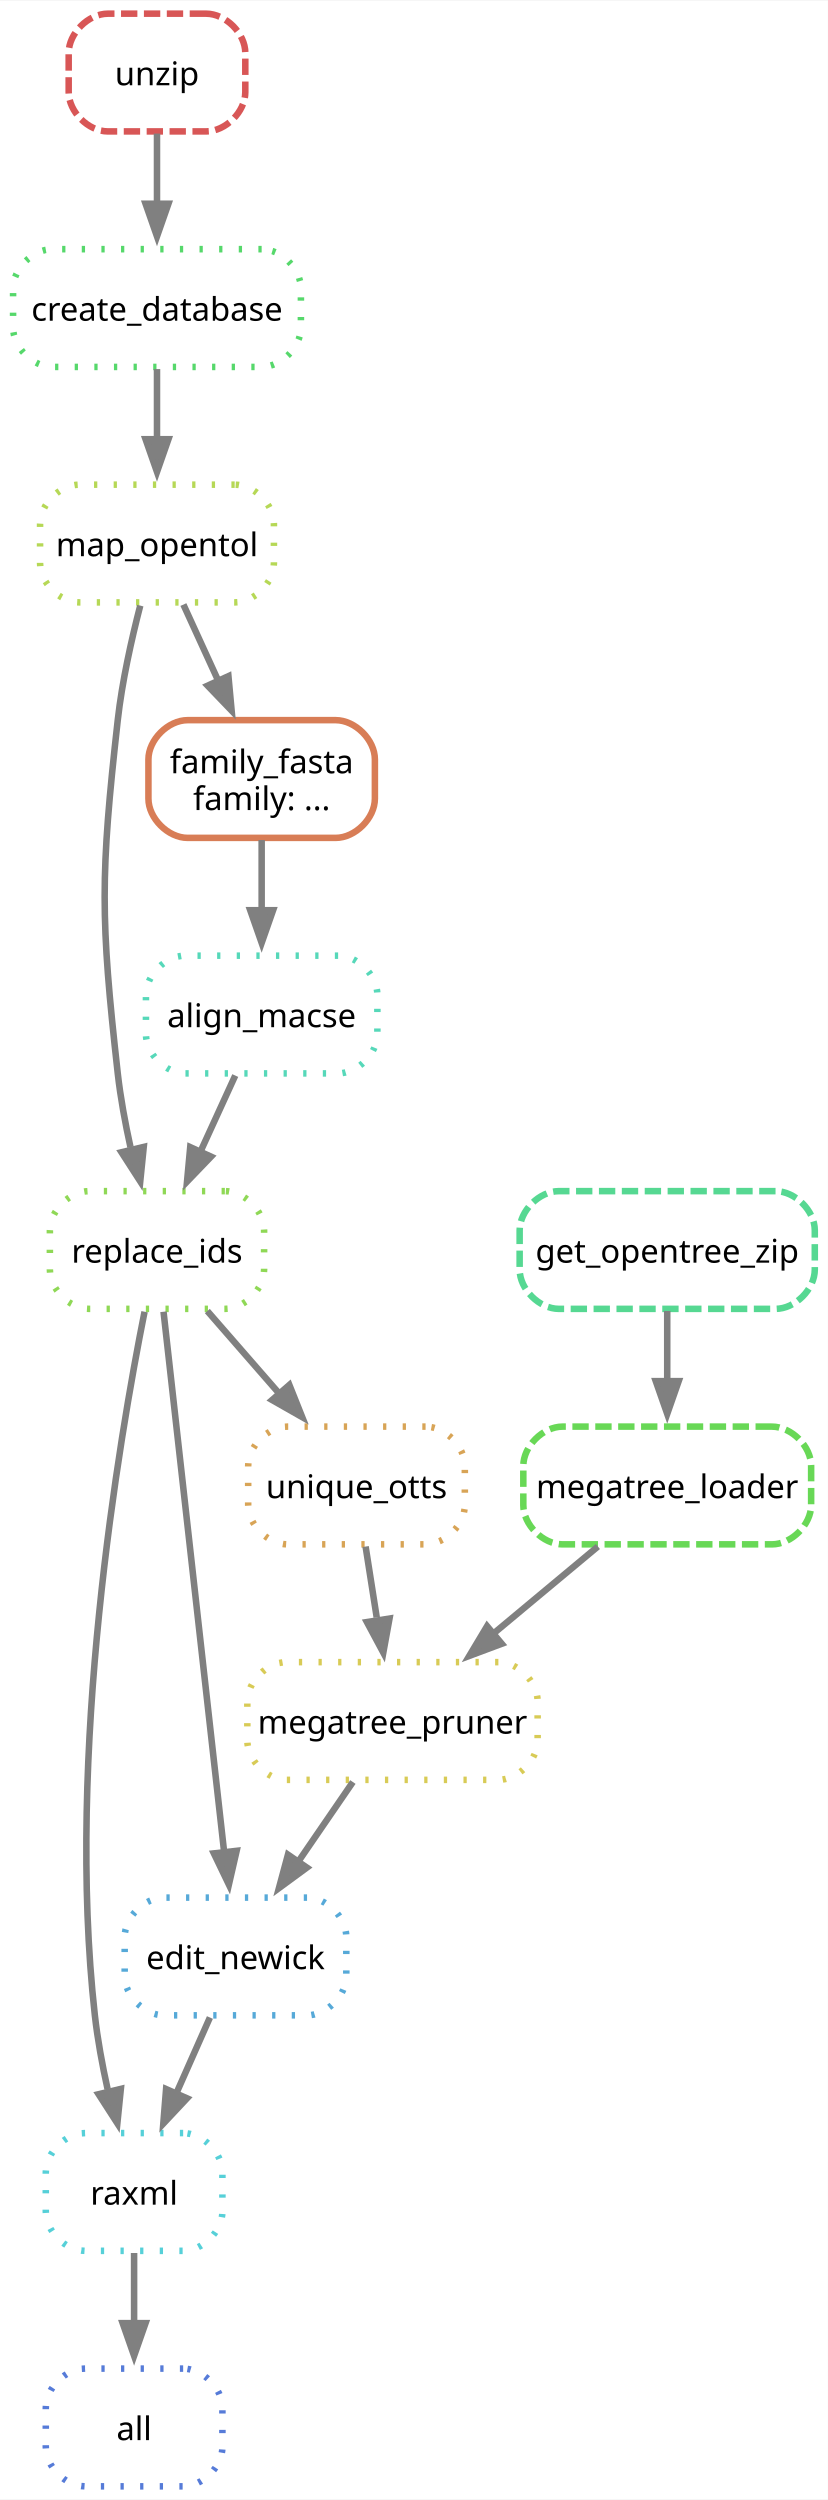
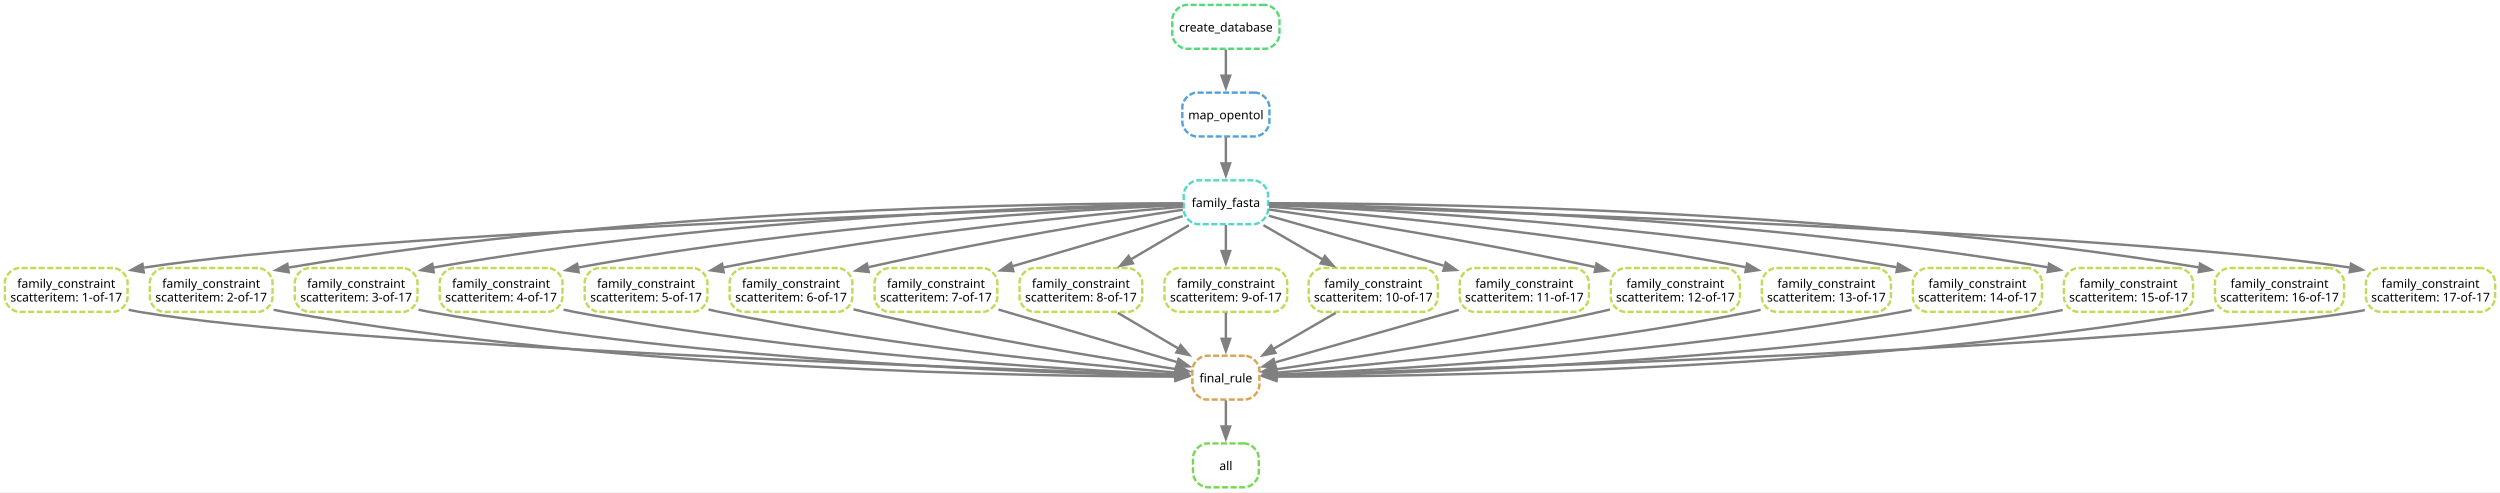
- <svg xmlns="http://www.w3.org/2000/svg" width="253pt" height="764pt" viewBox="0.00 0.00 253.12 764.00">
-   <g id="graph0" class="graph" transform="scale(1 1) rotate(0) translate(4 760)">
-     <polygon fill="white" stroke="none" points="-4,4 -4,-760 249.12,-760 249.12,4 -4,4" />
+ <svg xmlns="http://www.w3.org/2000/svg" width="2052pt" height="404pt" viewBox="0.00 0.00 2052.38 404.00">
+   <g id="graph0" class="graph" transform="scale(1 1) rotate(0) translate(4 400)">
+     <polygon fill="white" stroke="none" points="-4,4 -4,-400 2048.38,-400 2048.38,4 -4,4" />
    <g id="node1" class="node">
-       <path fill="none" stroke="#567bd8" stroke-width="2" stroke-dasharray="1,5" d="M52,-36C52,-36 22,-36 22,-36 16,-36 10,-30 10,-24 10,-24 10,-12 10,-12 10,-6 16,0 22,0 22,0 52,0 52,0 58,0 64,-6 64,-12 64,-12 64,-24 64,-24 64,-30 58,-36 52,-36" />
-       <text text-anchor="middle" x="37" y="-14.12" font-family="sans" font-size="10.00">all</text>
+       <path fill="none" stroke="#78d856" stroke-width="2" stroke-dasharray="5,2" d="M1017.38,-36C1017.38,-36 987.38,-36 987.38,-36 981.38,-36 975.38,-30 975.38,-24 975.38,-24 975.38,-12 975.38,-12 975.38,-6 981.38,0 987.38,0 987.38,0 1017.38,0 1017.38,0 1023.38,0 1029.38,-6 1029.38,-12 1029.38,-12 1029.38,-24 1029.38,-24 1029.38,-30 1023.38,-36 1017.38,-36" />
+       <text text-anchor="middle" x="1002.38" y="-14.12" font-family="sans" font-size="10.00">all</text>
    </g>
    <g id="node2" class="node">
-       <path fill="none" stroke="#56d0d8" stroke-width="2" stroke-dasharray="1,5" d="M52,-108C52,-108 22,-108 22,-108 16,-108 10,-102 10,-96 10,-96 10,-84 10,-84 10,-78 16,-72 22,-72 22,-72 52,-72 52,-72 58,-72 64,-78 64,-84 64,-84 64,-96 64,-96 64,-102 58,-108 52,-108" />
-       <text text-anchor="middle" x="37" y="-86.12" font-family="sans" font-size="10.00">raxml</text>
+       <path fill="none" stroke="#d8a456" stroke-width="2" stroke-dasharray="5,2" d="M1017.88,-108C1017.88,-108 986.88,-108 986.88,-108 980.88,-108 974.88,-102 974.88,-96 974.88,-96 974.88,-84 974.88,-84 974.88,-78 980.88,-72 986.88,-72 986.88,-72 1017.88,-72 1017.88,-72 1023.88,-72 1029.88,-78 1029.88,-84 1029.88,-84 1029.88,-96 1029.88,-96 1029.88,-102 1023.88,-108 1017.88,-108" />
+       <text text-anchor="middle" x="1002.38" y="-86.12" font-family="sans" font-size="10.00">final_rule</text>
    </g>
    <g id="edge1" class="edge">
-       <path fill="none" stroke="grey" stroke-width="2" d="M37,-71.34C37,-64.75 37,-57.08 37,-49.67" />
-       <polygon fill="grey" stroke="grey" stroke-width="2" points="40.5,-49.9 37,-39.9 33.5,-49.9 40.5,-49.9" />
+       <path fill="none" stroke="grey" stroke-width="2" d="M1002.38,-71.34C1002.38,-64.75 1002.38,-57.08 1002.38,-49.67" />
+       <polygon fill="grey" stroke="grey" stroke-width="2" points="1005.88,-49.9 1002.38,-39.9 998.88,-49.9 1005.88,-49.9" />
    </g>
    <g id="node3" class="node">
-       <path fill="none" stroke="#8fd856" stroke-width="2" stroke-dasharray="1,5" d="M64.75,-396C64.75,-396 23.25,-396 23.25,-396 17.25,-396 11.25,-390 11.25,-384 11.25,-384 11.25,-372 11.25,-372 11.25,-366 17.25,-360 23.25,-360 23.25,-360 64.75,-360 64.75,-360 70.75,-360 76.75,-366 76.75,-372 76.75,-372 76.75,-384 76.75,-384 76.75,-390 70.75,-396 64.75,-396" />
-       <text text-anchor="middle" x="44" y="-374.12" font-family="sans" font-size="10.00">replace_ids</text>
+       <path fill="none" stroke="#c6d856" stroke-width="2" stroke-dasharray="5,2" d="M88.75,-180C88.75,-180 12,-180 12,-180 6,-180 0,-174 0,-168 0,-168 0,-156 0,-156 0,-150 6,-144 12,-144 12,-144 88.75,-144 88.75,-144 94.75,-144 100.75,-150 100.75,-156 100.75,-156 100.75,-168 100.75,-168 100.75,-174 94.75,-180 88.75,-180" />
+       <text text-anchor="middle" x="50.38" y="-163.75" font-family="sans" font-size="10.00">family_constraint</text>
+       <text text-anchor="middle" x="50.38" y="-152.5" font-family="sans" font-size="10.00">scatteritem: 1-of-17</text>
    </g>
    <g id="edge2" class="edge">
-       <path fill="none" stroke="grey" stroke-width="2" d="M40.2,-359.13C32.4,-320.05 16.05,-224.06 25,-144 25.83,-136.62 27.28,-128.76 28.9,-121.42" />
-       <polygon fill="grey" stroke="grey" stroke-width="2" points="32.95,-121.52 31.88,-110.98 26.14,-119.89 32.95,-121.52" />
+       <path fill="none" stroke="grey" stroke-width="2" d="M101.59,-145.7C104.55,-145.06 107.49,-144.49 110.38,-144 277.6,-115.69 809.88,-97.08 961.63,-92.25" />
+       <polygon fill="grey" stroke="grey" stroke-width="2" points="961.43,-95.66 971.31,-91.85 961.21,-88.66 961.43,-95.66" />
+     </g>
+     <g id="node4" class="node">
+       <path fill="none" stroke="#56d8c9" stroke-width="2" stroke-dasharray="5,2" d="M1025,-252C1025,-252 979.75,-252 979.75,-252 973.75,-252 967.75,-246 967.75,-240 967.75,-240 967.75,-228 967.75,-228 967.75,-222 973.75,-216 979.75,-216 979.75,-216 1025,-216 1025,-216 1031,-216 1037,-222 1037,-228 1037,-228 1037,-240 1037,-240 1037,-246 1031,-252 1025,-252" />
+       <text text-anchor="middle" x="1002.38" y="-230.12" font-family="sans" font-size="10.00">family_fasta</text>
+     </g>
+     <g id="edge19" class="edge">
+       <path fill="none" stroke="grey" stroke-width="2" d="M966.88,-231.92C825.9,-227.47 304.3,-209.5 114.42,-180.37" />
+       <polygon fill="grey" stroke="grey" stroke-width="2" points="114.02,-176.44 103.59,-178.3 112.91,-183.35 114.02,-176.44" />
+     </g>
+     <g id="node7" class="node">
+       <path fill="none" stroke="#c6d856" stroke-width="2" stroke-dasharray="5,2" d="M207.75,-180C207.75,-180 131,-180 131,-180 125,-180 119,-174 119,-168 119,-168 119,-156 119,-156 119,-150 125,-144 131,-144 131,-144 207.75,-144 207.75,-144 213.75,-144 219.75,-150 219.75,-156 219.75,-156 219.75,-168 219.75,-168 219.75,-174 213.75,-180 207.75,-180" />
+       <text text-anchor="middle" x="169.38" y="-163.75" font-family="sans" font-size="10.00">family_constraint</text>
+       <text text-anchor="middle" x="169.38" y="-152.5" font-family="sans" font-size="10.00">scatteritem: 2-of-17</text>
+     </g>
+     <g id="edge22" class="edge">
+       <path fill="none" stroke="grey" stroke-width="2" d="M967.01,-233.17C858.5,-233.16 520.75,-229.07 233.38,-180.47" />
+       <polygon fill="grey" stroke="grey" stroke-width="2" points="233.05,-176.51 222.6,-178.27 231.86,-183.41 233.05,-176.51" />
+     </g>
+     <g id="node8" class="node">
+       <path fill="none" stroke="#c6d856" stroke-width="2" stroke-dasharray="5,2" d="M326.75,-180C326.75,-180 250,-180 250,-180 244,-180 238,-174 238,-168 238,-168 238,-156 238,-156 238,-150 244,-144 250,-144 250,-144 326.75,-144 326.75,-144 332.75,-144 338.75,-150 338.75,-156 338.75,-156 338.75,-168 338.75,-168 338.75,-174 332.75,-180 326.75,-180" />
+       <text text-anchor="middle" x="288.38" y="-163.75" font-family="sans" font-size="10.00">family_constraint</text>
+       <text text-anchor="middle" x="288.38" y="-152.5" font-family="sans" font-size="10.00">scatteritem: 3-of-17</text>
+     </g>
+     <g id="edge23" class="edge">
+       <path fill="none" stroke="grey" stroke-width="2" d="M966.97,-232.55C869.93,-230.81 591.57,-222.41 352.06,-180.45" />
+       <polygon fill="grey" stroke="grey" stroke-width="2" points="352.07,-176.54 341.61,-178.23 350.84,-183.43 352.07,-176.54" />
    </g>
    <g id="node9" class="node">
-       <path fill="none" stroke="#56a9d8" stroke-width="2" stroke-dasharray="1,5" d="M89.88,-180C89.88,-180 46.12,-180 46.12,-180 40.12,-180 34.12,-174 34.12,-168 34.12,-168 34.12,-156 34.12,-156 34.12,-150 40.12,-144 46.12,-144 46.12,-144 89.88,-144 89.88,-144 95.88,-144 101.88,-150 101.88,-156 101.88,-156 101.88,-168 101.88,-168 101.88,-174 95.88,-180 89.88,-180" />
-       <text text-anchor="middle" x="68" y="-158.12" font-family="sans" font-size="10.00">edit_newick</text>
+       <path fill="none" stroke="#c6d856" stroke-width="2" stroke-dasharray="5,2" d="M445.75,-180C445.75,-180 369,-180 369,-180 363,-180 357,-174 357,-168 357,-168 357,-156 357,-156 357,-150 363,-144 369,-144 369,-144 445.75,-144 445.75,-144 451.75,-144 457.75,-150 457.75,-156 457.75,-156 457.75,-168 457.75,-168 457.75,-174 451.75,-180 445.75,-180" />
+       <text text-anchor="middle" x="407.38" y="-163.75" font-family="sans" font-size="10.00">family_constraint</text>
+       <text text-anchor="middle" x="407.38" y="-152.5" font-family="sans" font-size="10.00">scatteritem: 4-of-17</text>
+     </g>
+     <g id="edge24" class="edge">
+       <path fill="none" stroke="grey" stroke-width="2" d="M967.01,-231.67C882.71,-228.02 663.23,-215.84 471.22,-180.53" />
+       <polygon fill="grey" stroke="grey" stroke-width="2" points="471.09,-176.57 460.62,-178.17 469.8,-183.45 471.09,-176.57" />
+     </g>
+     <g id="node10" class="node">
+       <path fill="none" stroke="#c6d856" stroke-width="2" stroke-dasharray="5,2" d="M564.75,-180C564.75,-180 488,-180 488,-180 482,-180 476,-174 476,-168 476,-168 476,-156 476,-156 476,-150 482,-144 488,-144 488,-144 564.75,-144 564.75,-144 570.75,-144 576.75,-150 576.75,-156 576.75,-156 576.75,-168 576.75,-168 576.75,-174 570.75,-180 564.75,-180" />
+       <text text-anchor="middle" x="526.38" y="-163.75" font-family="sans" font-size="10.00">family_constraint</text>
+       <text text-anchor="middle" x="526.38" y="-152.5" font-family="sans" font-size="10.00">scatteritem: 5-of-17</text>
+     </g>
+     <g id="edge25" class="edge">
+       <path fill="none" stroke="grey" stroke-width="2" d="M967.02,-230.29C896.94,-224.54 735.33,-209.37 590.28,-180.62" />
+       <polygon fill="grey" stroke="grey" stroke-width="2" points="590.13,-176.61 579.64,-178.07 588.75,-183.48 590.13,-176.61" />
+     </g>
+     <g id="node11" class="node">
+       <path fill="none" stroke="#c6d856" stroke-width="2" stroke-dasharray="5,2" d="M683.75,-180C683.75,-180 607,-180 607,-180 601,-180 595,-174 595,-168 595,-168 595,-156 595,-156 595,-150 601,-144 607,-144 607,-144 683.75,-144 683.75,-144 689.75,-144 695.75,-150 695.75,-156 695.75,-156 695.75,-168 695.75,-168 695.75,-174 689.75,-180 683.75,-180" />
+       <text text-anchor="middle" x="645.38" y="-163.75" font-family="sans" font-size="10.00">family_constraint</text>
+       <text text-anchor="middle" x="645.38" y="-152.5" font-family="sans" font-size="10.00">scatteritem: 6-of-17</text>
+     </g>
+     <g id="edge26" class="edge">
+       <path fill="none" stroke="grey" stroke-width="2" d="M966.94,-227.85C913.32,-219.79 808.13,-203.02 709.31,-180.78" />
+       <polygon fill="grey" stroke="grey" stroke-width="2" points="709.2,-176.71 698.68,-177.9 707.65,-183.53 709.2,-176.71" />
+     </g>
+     <g id="node12" class="node">
+       <path fill="none" stroke="#c6d856" stroke-width="2" stroke-dasharray="5,2" d="M802.75,-180C802.75,-180 726,-180 726,-180 720,-180 714,-174 714,-168 714,-168 714,-156 714,-156 714,-150 720,-144 726,-144 726,-144 802.75,-144 802.75,-144 808.75,-144 814.75,-150 814.75,-156 814.75,-156 814.75,-168 814.75,-168 814.75,-174 808.75,-180 802.75,-180" />
+       <text text-anchor="middle" x="764.38" y="-163.75" font-family="sans" font-size="10.00">family_constraint</text>
+       <text text-anchor="middle" x="764.38" y="-152.5" font-family="sans" font-size="10.00">scatteritem: 7-of-17</text>
+     </g>
+     <g id="edge27" class="edge">
+       <path fill="none" stroke="grey" stroke-width="2" d="M967,-222.6C930.31,-211.8 872.17,-194.7 827.56,-181.58" />
+       <polygon fill="grey" stroke="grey" stroke-width="2" points="827.94,-177.46 817.36,-178 825.97,-184.18 827.94,-177.46" />
+     </g>
+     <g id="node13" class="node">
+       <path fill="none" stroke="#c6d856" stroke-width="2" stroke-dasharray="5,2" d="M921.75,-180C921.75,-180 845,-180 845,-180 839,-180 833,-174 833,-168 833,-168 833,-156 833,-156 833,-150 839,-144 845,-144 845,-144 921.75,-144 921.75,-144 927.75,-144 933.75,-150 933.75,-156 933.75,-156 933.75,-168 933.75,-168 933.75,-174 927.75,-180 921.75,-180" />
+       <text text-anchor="middle" x="883.38" y="-163.75" font-family="sans" font-size="10.00">family_constraint</text>
+       <text text-anchor="middle" x="883.38" y="-152.5" font-family="sans" font-size="10.00">scatteritem: 8-of-17</text>
+     </g>
+     <g id="edge28" class="edge">
+       <path fill="none" stroke="grey" stroke-width="2" d="M972.04,-215.15C957.63,-206.68 940.19,-196.42 924.61,-187.25" />
+       <polygon fill="grey" stroke="grey" stroke-width="2" points="926.05,-183.87 915.66,-181.81 922.5,-189.9 926.05,-183.87" />
+     </g>
+     <g id="node14" class="node">
+       <path fill="none" stroke="#c6d856" stroke-width="2" stroke-dasharray="5,2" d="M1040.75,-180C1040.75,-180 964,-180 964,-180 958,-180 952,-174 952,-168 952,-168 952,-156 952,-156 952,-150 958,-144 964,-144 964,-144 1040.75,-144 1040.75,-144 1046.75,-144 1052.75,-150 1052.75,-156 1052.75,-156 1052.75,-168 1052.75,-168 1052.75,-174 1046.75,-180 1040.75,-180" />
+       <text text-anchor="middle" x="1002.38" y="-163.75" font-family="sans" font-size="10.00">family_constraint</text>
+       <text text-anchor="middle" x="1002.38" y="-152.5" font-family="sans" font-size="10.00">scatteritem: 9-of-17</text>
+     </g>
+     <g id="edge29" class="edge">
+       <path fill="none" stroke="grey" stroke-width="2" d="M1002.38,-215.34C1002.38,-208.75 1002.38,-201.08 1002.38,-193.67" />
+       <polygon fill="grey" stroke="grey" stroke-width="2" points="1005.88,-193.9 1002.38,-183.9 998.88,-193.9 1005.88,-193.9" />
+     </g>
+     <g id="node15" class="node">
+       <path fill="none" stroke="#c6d856" stroke-width="2" stroke-dasharray="5,2" d="M1164.38,-180C1164.38,-180 1082.38,-180 1082.38,-180 1076.38,-180 1070.38,-174 1070.38,-168 1070.38,-168 1070.38,-156 1070.38,-156 1070.38,-150 1076.38,-144 1082.38,-144 1082.38,-144 1164.38,-144 1164.38,-144 1170.38,-144 1176.38,-150 1176.38,-156 1176.38,-156 1176.38,-168 1176.38,-168 1176.38,-174 1170.38,-180 1164.38,-180" />
+       <text text-anchor="middle" x="1123.38" y="-163.75" font-family="sans" font-size="10.00">family_constraint</text>
+       <text text-anchor="middle" x="1123.38" y="-152.5" font-family="sans" font-size="10.00">scatteritem: 10-of-17</text>
+     </g>
+     <g id="edge30" class="edge">
+       <path fill="none" stroke="grey" stroke-width="2" d="M1033.22,-215.15C1047.87,-206.68 1065.6,-196.42 1081.45,-187.25" />
+       <polygon fill="grey" stroke="grey" stroke-width="2" points="1083.68,-189.85 1090.58,-181.81 1080.18,-183.79 1083.68,-189.85" />
+     </g>
+     <g id="node16" class="node">
+       <path fill="none" stroke="#c6d856" stroke-width="2" stroke-dasharray="5,2" d="M1288.38,-180C1288.38,-180 1206.38,-180 1206.38,-180 1200.38,-180 1194.38,-174 1194.38,-168 1194.38,-168 1194.38,-156 1194.38,-156 1194.38,-150 1200.38,-144 1206.38,-144 1206.38,-144 1288.38,-144 1288.38,-144 1294.38,-144 1300.38,-150 1300.38,-156 1300.38,-156 1300.38,-168 1300.38,-168 1300.38,-174 1294.38,-180 1288.38,-180" />
+       <text text-anchor="middle" x="1247.38" y="-163.75" font-family="sans" font-size="10.00">family_constraint</text>
+       <text text-anchor="middle" x="1247.38" y="-152.5" font-family="sans" font-size="10.00">scatteritem: 11-of-17</text>
+     </g>
+     <g id="edge31" class="edge">
+       <path fill="none" stroke="grey" stroke-width="2" d="M1037.74,-222.9C1075.13,-212.21 1134.96,-195.12 1181.16,-181.92" />
+       <polygon fill="grey" stroke="grey" stroke-width="2" points="1182.84,-184.51 1191.49,-178.39 1180.92,-177.78 1182.84,-184.51" />
+     </g>
+     <g id="node17" class="node">
+       <path fill="none" stroke="#c6d856" stroke-width="2" stroke-dasharray="5,2" d="M1412.38,-180C1412.38,-180 1330.38,-180 1330.38,-180 1324.38,-180 1318.38,-174 1318.38,-168 1318.38,-168 1318.38,-156 1318.38,-156 1318.38,-150 1324.38,-144 1330.38,-144 1330.38,-144 1412.38,-144 1412.38,-144 1418.38,-144 1424.38,-150 1424.38,-156 1424.38,-156 1424.38,-168 1424.38,-168 1424.38,-174 1418.38,-180 1412.38,-180" />
+       <text text-anchor="middle" x="1371.38" y="-163.75" font-family="sans" font-size="10.00">family_constraint</text>
+       <text text-anchor="middle" x="1371.38" y="-152.5" font-family="sans" font-size="10.00">scatteritem: 12-of-17</text>
+     </g>
+     <g id="edge32" class="edge">
+       <path fill="none" stroke="grey" stroke-width="2" d="M1037.58,-228.05C1092.64,-220.08 1202.67,-203.16 1305.22,-180.81" />
+       <polygon fill="grey" stroke="grey" stroke-width="2" points="1306.68,-183.64 1315.69,-178.06 1305.17,-176.8 1306.68,-183.64" />
+     </g>
+     <g id="node18" class="node">
+       <path fill="none" stroke="#c6d856" stroke-width="2" stroke-dasharray="5,2" d="M1536.38,-180C1536.38,-180 1454.38,-180 1454.38,-180 1448.38,-180 1442.38,-174 1442.38,-168 1442.38,-168 1442.38,-156 1442.38,-156 1442.38,-150 1448.38,-144 1454.38,-144 1454.38,-144 1536.38,-144 1536.38,-144 1542.38,-144 1548.38,-150 1548.38,-156 1548.38,-156 1548.38,-168 1548.38,-168 1548.38,-174 1542.38,-180 1536.38,-180" />
+       <text text-anchor="middle" x="1495.38" y="-163.75" font-family="sans" font-size="10.00">family_constraint</text>
+       <text text-anchor="middle" x="1495.38" y="-152.5" font-family="sans" font-size="10.00">scatteritem: 13-of-17</text>
+     </g>
+     <g id="edge33" class="edge">
+       <path fill="none" stroke="grey" stroke-width="2" d="M1037.85,-230.39C1109.86,-224.73 1278.48,-209.56 1428.76,-180.76" />
+       <polygon fill="grey" stroke="grey" stroke-width="2" points="1430.24,-183.65 1439.38,-178.3 1428.9,-176.78 1430.24,-183.65" />
+     </g>
+     <g id="node19" class="node">
+       <path fill="none" stroke="#c6d856" stroke-width="2" stroke-dasharray="5,2" d="M1660.38,-180C1660.38,-180 1578.38,-180 1578.38,-180 1572.38,-180 1566.38,-174 1566.38,-168 1566.38,-168 1566.38,-156 1566.38,-156 1566.38,-150 1572.38,-144 1578.38,-144 1578.38,-144 1660.38,-144 1660.38,-144 1666.38,-144 1672.38,-150 1672.38,-156 1672.38,-156 1672.38,-168 1672.38,-168 1672.38,-174 1666.38,-180 1660.38,-180" />
+       <text text-anchor="middle" x="1619.38" y="-163.75" font-family="sans" font-size="10.00">family_constraint</text>
+       <text text-anchor="middle" x="1619.38" y="-152.5" font-family="sans" font-size="10.00">scatteritem: 14-of-17</text>
+     </g>
+     <g id="edge34" class="edge">
+       <path fill="none" stroke="grey" stroke-width="2" d="M1037.73,-231.74C1124.19,-228.2 1353.27,-216.15 1552.62,-180.7" />
+       <polygon fill="grey" stroke="grey" stroke-width="2" points="1554.18,-183.61 1563.4,-178.39 1552.94,-176.73 1554.18,-183.61" />
+     </g>
+     <g id="node20" class="node">
+       <path fill="none" stroke="#c6d856" stroke-width="2" stroke-dasharray="5,2" d="M1784.38,-180C1784.38,-180 1702.38,-180 1702.38,-180 1696.38,-180 1690.38,-174 1690.38,-168 1690.38,-168 1690.38,-156 1690.38,-156 1690.38,-150 1696.38,-144 1702.38,-144 1702.38,-144 1784.38,-144 1784.38,-144 1790.38,-144 1796.38,-150 1796.38,-156 1796.38,-156 1796.38,-168 1796.38,-168 1796.38,-174 1790.38,-180 1784.38,-180" />
+       <text text-anchor="middle" x="1743.38" y="-163.75" font-family="sans" font-size="10.00">family_constraint</text>
+       <text text-anchor="middle" x="1743.38" y="-152.5" font-family="sans" font-size="10.00">scatteritem: 15-of-17</text>
+     </g>
+     <g id="edge35" class="edge">
+       <path fill="none" stroke="grey" stroke-width="2" d="M1037.65,-232.6C1137.03,-230.97 1427.77,-222.81 1676.83,-180.61" />
+       <polygon fill="grey" stroke="grey" stroke-width="2" points="1678.15,-183.59 1687.41,-178.45 1676.96,-176.69 1678.15,-183.59" />
+     </g>
+     <g id="node21" class="node">
+       <path fill="none" stroke="#c6d856" stroke-width="2" stroke-dasharray="5,2" d="M1908.38,-180C1908.38,-180 1826.38,-180 1826.38,-180 1820.38,-180 1814.38,-174 1814.38,-168 1814.38,-168 1814.38,-156 1814.38,-156 1814.38,-150 1820.38,-144 1826.38,-144 1826.38,-144 1908.38,-144 1908.38,-144 1914.38,-144 1920.38,-150 1920.38,-156 1920.38,-156 1920.38,-168 1920.38,-168 1920.38,-174 1914.38,-180 1908.38,-180" />
+       <text text-anchor="middle" x="1867.38" y="-163.75" font-family="sans" font-size="10.00">family_constraint</text>
+       <text text-anchor="middle" x="1867.38" y="-152.5" font-family="sans" font-size="10.00">scatteritem: 16-of-17</text>
+     </g>
+     <g id="edge36" class="edge">
+       <path fill="none" stroke="grey" stroke-width="2" d="M1037.89,-233.2C1149.35,-233.28 1502.09,-229.5 1801.02,-180.55" />
+       <polygon fill="grey" stroke="grey" stroke-width="2" points="1802.13,-183.58 1811.42,-178.48 1800.98,-176.67 1802.13,-183.58" />
+     </g>
+     <g id="node22" class="node">
+       <path fill="none" stroke="#c6d856" stroke-width="2" stroke-dasharray="5,2" d="M2032.38,-180C2032.38,-180 1950.38,-180 1950.38,-180 1944.38,-180 1938.38,-174 1938.38,-168 1938.38,-168 1938.38,-156 1938.38,-156 1938.38,-150 1944.38,-144 1950.38,-144 1950.38,-144 2032.38,-144 2032.38,-144 2038.38,-144 2044.38,-150 2044.38,-156 2044.38,-156 2044.38,-168 2044.38,-168 2044.38,-174 2038.38,-180 2032.38,-180" />
+       <text text-anchor="middle" x="1991.38" y="-163.75" font-family="sans" font-size="10.00">family_constraint</text>
+       <text text-anchor="middle" x="1991.38" y="-152.5" font-family="sans" font-size="10.00">scatteritem: 17-of-17</text>
+     </g>
+     <g id="edge37" class="edge">
+       <path fill="none" stroke="grey" stroke-width="2" d="M1037.99,-231.97C1182.74,-227.62 1728.18,-209.72 1924.71,-180.5" />
+       <polygon fill="grey" stroke="grey" stroke-width="2" points="1926.08,-183.52 1935.42,-178.51 1925,-176.6 1926.08,-183.52" />
+     </g>
+     <g id="node5" class="node">
+       <path fill="none" stroke="#56a2d8" stroke-width="2" stroke-dasharray="5,2" d="M1026.12,-324C1026.12,-324 978.62,-324 978.62,-324 972.62,-324 966.62,-318 966.62,-312 966.62,-312 966.62,-300 966.62,-300 966.62,-294 972.62,-288 978.62,-288 978.62,-288 1026.12,-288 1026.12,-288 1032.12,-288 1038.12,-294 1038.12,-300 1038.12,-300 1038.12,-312 1038.12,-312 1038.12,-318 1032.12,-324 1026.12,-324" />
+       <text text-anchor="middle" x="1002.38" y="-302.12" font-family="sans" font-size="10.00">map_opentol</text>
+     </g>
+     <g id="edge20" class="edge">
+       <path fill="none" stroke="grey" stroke-width="2" d="M1002.38,-287.34C1002.38,-280.75 1002.38,-273.08 1002.38,-265.67" />
+       <polygon fill="grey" stroke="grey" stroke-width="2" points="1005.88,-265.9 1002.38,-255.9 998.88,-265.9 1005.88,-265.9" />
+     </g>
+     <g id="node6" class="node">
+       <path fill="none" stroke="#56d87b" stroke-width="2" stroke-dasharray="5,2" d="M1034.38,-396C1034.38,-396 970.38,-396 970.38,-396 964.38,-396 958.38,-390 958.38,-384 958.38,-384 958.38,-372 958.38,-372 958.38,-366 964.38,-360 970.38,-360 970.38,-360 1034.38,-360 1034.38,-360 1040.38,-360 1046.38,-366 1046.38,-372 1046.38,-372 1046.38,-384 1046.38,-384 1046.38,-390 1040.38,-396 1034.38,-396" />
+       <text text-anchor="middle" x="1002.38" y="-374.12" font-family="sans" font-size="10.00">create_database</text>
+     </g>
+     <g id="edge21" class="edge">
+       <path fill="none" stroke="grey" stroke-width="2" d="M1002.38,-359.34C1002.38,-352.75 1002.38,-345.08 1002.38,-337.67" />
+       <polygon fill="grey" stroke="grey" stroke-width="2" points="1005.88,-337.9 1002.38,-327.9 998.88,-337.9 1005.88,-337.9" />
+     </g>
+     <g id="edge3" class="edge">
+       <path fill="none" stroke="grey" stroke-width="2" d="M220.6,-145.73C223.56,-145.09 226.5,-144.5 229.38,-144 506,-95.87 845.44,-90.99 961.34,-90.83" />
+       <polygon fill="grey" stroke="grey" stroke-width="2" points="961.04,-94.33 971.04,-90.83 961.04,-87.33 961.04,-94.33" />
+     </g>
+     <g id="edge4" class="edge">
+       <path fill="none" stroke="grey" stroke-width="2" d="M339.61,-145.77C342.56,-145.12 345.5,-144.52 348.38,-144 577.43,-102.68 857.47,-93.55 961.19,-91.56" />
+       <polygon fill="grey" stroke="grey" stroke-width="2" points="961.14,-95 971.07,-91.33 961.01,-88.01 961.14,-95" />
+     </g>
+     <g id="edge5" class="edge">
+       <path fill="none" stroke="grey" stroke-width="2" d="M458.62,-145.83C461.57,-145.16 464.5,-144.54 467.38,-144 649.46,-109.47 870.93,-96.62 961.16,-92.59" />
+       <polygon fill="grey" stroke="grey" stroke-width="2" points="961.15,-95.97 970.99,-92.04 960.85,-88.97 961.15,-95.97" />
+     </g>
+     <g id="edge6" class="edge">
+       <path fill="none" stroke="grey" stroke-width="2" d="M577.64,-145.93C580.58,-145.24 583.51,-144.58 586.38,-144 722.31,-116.25 886.37,-100.44 961.37,-94.18" />
+       <polygon fill="grey" stroke="grey" stroke-width="2" points="961.21,-97.46 970.89,-93.15 960.64,-90.48 961.21,-97.46" />
+     </g>
+     <g id="edge7" class="edge">
+       <path fill="none" stroke="grey" stroke-width="2" d="M696.68,-146.1C699.61,-145.36 702.53,-144.66 705.38,-144 796.06,-123.12 903.91,-105.69 961.44,-96.99" />
+       <polygon fill="grey" stroke="grey" stroke-width="2" points="962.56,-100.06 971.93,-95.11 961.52,-93.13 962.56,-100.06" />
+     </g>
+     <g id="edge8" class="edge">
+       <path fill="none" stroke="grey" stroke-width="2" d="M815.72,-145.9C859.5,-133.02 921.56,-114.77 961.89,-102.91" />
+       <polygon fill="grey" stroke="grey" stroke-width="2" points="963.57,-105.47 972.17,-99.3 961.59,-98.76 963.57,-105.47" />
+     </g>
+     <g id="edge9" class="edge">
+       <path fill="none" stroke="grey" stroke-width="2" d="M913.71,-143.15C928.82,-134.27 947.26,-123.42 963.4,-113.93" />
+       <polygon fill="grey" stroke="grey" stroke-width="2" points="965.29,-116.7 972.14,-108.61 961.74,-110.66 965.29,-116.7" />
    </g>
    <g id="edge10" class="edge">
-       <path fill="none" stroke="grey" stroke-width="2" d="M46,-359.12C50.1,-322.62 59.46,-239.13 64.55,-193.74" />
-       <polygon fill="grey" stroke="grey" stroke-width="2" points="68.35,-194.3 65.98,-183.98 61.39,-193.52 68.35,-194.3" />
-     </g>
-     <g id="node13" class="node">
-       <path fill="none" stroke="#d8a456" stroke-width="2" stroke-dasharray="1,5" d="M126.12,-324C126.12,-324 83.88,-324 83.88,-324 77.88,-324 71.88,-318 71.88,-312 71.88,-312 71.88,-300 71.88,-300 71.88,-294 77.88,-288 83.88,-288 83.88,-288 126.12,-288 126.12,-288 132.12,-288 138.12,-294 138.12,-300 138.12,-300 138.12,-312 138.12,-312 138.12,-318 132.12,-324 126.12,-324" />
-       <text text-anchor="middle" x="105" y="-302.12" font-family="sans" font-size="10.00">unique_otts</text>
+       <path fill="none" stroke="grey" stroke-width="2" d="M1002.38,-143.34C1002.38,-136.75 1002.38,-129.08 1002.38,-121.67" />
+       <polygon fill="grey" stroke="grey" stroke-width="2" points="1005.88,-121.9 1002.38,-111.9 998.88,-121.9 1005.88,-121.9" />
+     </g>
+     <g id="edge11" class="edge">
+       <path fill="none" stroke="grey" stroke-width="2" d="M1092.53,-143.15C1077.05,-134.2 1058.14,-123.26 1041.64,-113.72" />
+       <polygon fill="grey" stroke="grey" stroke-width="2" points="1043.09,-110.35 1032.68,-108.37 1039.58,-116.41 1043.09,-110.35" />
+     </g>
+     <g id="edge12" class="edge">
+       <path fill="none" stroke="grey" stroke-width="2" d="M1193.61,-145.64C1148.26,-132.68 1084.34,-114.42 1043.12,-102.64" />
+       <polygon fill="grey" stroke="grey" stroke-width="2" points="1043.43,-98.52 1032.85,-99.14 1041.5,-105.25 1043.43,-98.52" />
+     </g>
+     <g id="edge13" class="edge">
+       <path fill="none" stroke="grey" stroke-width="2" d="M1317.69,-145.94C1314.88,-145.26 1312.1,-144.61 1309.38,-144 1214.85,-122.93 1102.37,-105.41 1043.29,-96.78" />
+       <polygon fill="grey" stroke="grey" stroke-width="2" points="1042.89,-92.89 1032.49,-94.92 1041.89,-99.82 1042.89,-92.89" />
+     </g>
+     <g id="edge14" class="edge">
+       <path fill="none" stroke="grey" stroke-width="2" d="M1441.38,-145.7C1438.68,-145.09 1436,-144.52 1433.38,-144 1291.74,-116.03 1120.82,-100.25 1043.69,-94.07" />
+       <polygon fill="grey" stroke="grey" stroke-width="2" points="1044.08,-90.36 1033.84,-93.06 1043.54,-97.33 1044.08,-90.36" />
    </g>
    <g id="edge15" class="edge">
-       <path fill="none" stroke="grey" stroke-width="2" d="M59.39,-359.34C65.92,-351.85 73.67,-342.95 80.92,-334.63" />
-       <polygon fill="grey" stroke="grey" stroke-width="2" points="84.47,-336.74 88.4,-326.9 79.19,-332.14 84.47,-336.74" />
-     </g>
-     <g id="node4" class="node">
-       <path fill="none" stroke="#b6d856" stroke-width="2" stroke-dasharray="1,5" d="M67.75,-612C67.75,-612 20.25,-612 20.25,-612 14.25,-612 8.25,-606 8.25,-600 8.25,-600 8.25,-588 8.25,-588 8.25,-582 14.25,-576 20.25,-576 20.25,-576 67.75,-576 67.75,-576 73.75,-576 79.75,-582 79.75,-588 79.75,-588 79.75,-600 79.75,-600 79.75,-606 73.75,-612 67.75,-612" />
-       <text text-anchor="middle" x="44" y="-590.12" font-family="sans" font-size="10.00">map_opentol</text>
-     </g>
-     <g id="edge4" class="edge">
-       <path fill="none" stroke="grey" stroke-width="2" d="M38.88,-575.02C36.25,-564.84 33.32,-551.81 32,-540 26.67,-492.3 26.67,-479.7 32,-432 32.83,-424.62 34.28,-416.76 35.9,-409.42" />
-       <polygon fill="grey" stroke="grey" stroke-width="2" points="39.95,-409.52 38.88,-398.98 33.14,-407.89 39.95,-409.52" />
-     </g>
-     <g id="node8" class="node">
-       <path fill="none" stroke="#d87d56" stroke-width="2" d="M98.62,-540C98.62,-540 53.38,-540 53.38,-540 47.38,-540 41.38,-534 41.38,-528 41.38,-528 41.38,-516 41.38,-516 41.38,-510 47.38,-504 53.38,-504 53.38,-504 98.62,-504 98.62,-504 104.62,-504 110.62,-510 110.62,-516 110.62,-516 110.62,-528 110.62,-528 110.62,-534 104.62,-540 98.62,-540" />
-       <text text-anchor="middle" x="76" y="-523.75" font-family="sans" font-size="10.00">family_fasta</text>
-       <text text-anchor="middle" x="76" y="-512.5" font-family="sans" font-size="10.00">family: ...</text>
-     </g>
-     <g id="edge9" class="edge">
-       <path fill="none" stroke="grey" stroke-width="2" d="M52.07,-575.34C55.23,-568.43 58.94,-560.31 62.49,-552.56" />
-       <polygon fill="grey" stroke="grey" stroke-width="2" points="65.84,-553.45 66.82,-542.9 59.48,-550.54 65.84,-553.45" />
-     </g>
-     <g id="node5" class="node">
-       <path fill="none" stroke="#56d86b" stroke-width="2" stroke-dasharray="1,5" d="M76,-684C76,-684 12,-684 12,-684 6,-684 0,-678 0,-672 0,-672 0,-660 0,-660 0,-654 6,-648 12,-648 12,-648 76,-648 76,-648 82,-648 88,-654 88,-660 88,-660 88,-672 88,-672 88,-678 82,-684 76,-684" />
-       <text text-anchor="middle" x="44" y="-662.12" font-family="sans" font-size="10.00">create_database</text>
-     </g>
-     <g id="edge6" class="edge">
-       <path fill="none" stroke="grey" stroke-width="2" d="M44,-647.34C44,-640.75 44,-633.08 44,-625.67" />
-       <polygon fill="grey" stroke="grey" stroke-width="2" points="47.5,-625.9 44,-615.9 40.5,-625.9 47.5,-625.9" />
-     </g>
-     <g id="node6" class="node">
-       <path fill="none" stroke="#d85656" stroke-width="2" stroke-dasharray="5,2" d="M59,-756C59,-756 29,-756 29,-756 23,-756 17,-750 17,-744 17,-744 17,-732 17,-732 17,-726 23,-720 29,-720 29,-720 59,-720 59,-720 65,-720 71,-726 71,-732 71,-732 71,-744 71,-744 71,-750 65,-756 59,-756" />
-       <text text-anchor="middle" x="44" y="-734.12" font-family="sans" font-size="10.00">unzip</text>
-     </g>
-     <g id="edge7" class="edge">
-       <path fill="none" stroke="grey" stroke-width="2" d="M44,-719.34C44,-712.75 44,-705.08 44,-697.67" />
-       <polygon fill="grey" stroke="grey" stroke-width="2" points="47.5,-697.9 44,-687.9 40.5,-697.9 47.5,-697.9" />
-     </g>
-     <g id="node7" class="node">
-       <path fill="none" stroke="#56d8b9" stroke-width="2" stroke-dasharray="1,5" d="M99.38,-468C99.38,-468 52.62,-468 52.62,-468 46.62,-468 40.62,-462 40.62,-456 40.62,-456 40.62,-444 40.62,-444 40.62,-438 46.62,-432 52.62,-432 52.62,-432 99.38,-432 99.38,-432 105.38,-432 111.38,-438 111.38,-444 111.38,-444 111.38,-456 111.38,-456 111.38,-462 105.38,-468 99.38,-468" />
-       <text text-anchor="middle" x="76" y="-446.12" font-family="sans" font-size="10.00">align_macse</text>
-     </g>
-     <g id="edge5" class="edge">
-       <path fill="none" stroke="grey" stroke-width="2" d="M67.93,-431.34C64.77,-424.43 61.06,-416.31 57.51,-408.56" />
-       <polygon fill="grey" stroke="grey" stroke-width="2" points="60.52,-406.54 53.18,-398.9 54.16,-409.45 60.52,-406.54" />
-     </g>
-     <g id="edge8" class="edge">
-       <path fill="none" stroke="grey" stroke-width="2" d="M76,-503.34C76,-496.75 76,-489.08 76,-481.67" />
-       <polygon fill="grey" stroke="grey" stroke-width="2" points="79.5,-481.9 76,-471.9 72.5,-481.9 79.5,-481.9" />
-     </g>
-     <g id="edge3" class="edge">
-       <path fill="none" stroke="grey" stroke-width="2" d="M60.18,-143.34C57.12,-136.43 53.52,-128.31 50.09,-120.56" />
-       <polygon fill="grey" stroke="grey" stroke-width="2" points="53.18,-118.63 45.93,-110.9 46.78,-121.46 53.18,-118.63" />
-     </g>
-     <g id="node10" class="node">
-       <path fill="none" stroke="#d8cb56" stroke-width="2" stroke-dasharray="1,5" d="M148.38,-252C148.38,-252 83.62,-252 83.62,-252 77.62,-252 71.62,-246 71.62,-240 71.62,-240 71.62,-228 71.62,-228 71.62,-222 77.62,-216 83.62,-216 83.62,-216 148.38,-216 148.38,-216 154.38,-216 160.38,-222 160.38,-228 160.38,-228 160.38,-240 160.38,-240 160.38,-246 154.38,-252 148.38,-252" />
-       <text text-anchor="middle" x="116" y="-230.12" font-family="sans" font-size="10.00">megatree_pruner</text>
-     </g>
-     <g id="edge11" class="edge">
-       <path fill="none" stroke="grey" stroke-width="2" d="M103.89,-215.34C98.92,-208.1 93.05,-199.53 87.51,-191.45" />
-       <polygon fill="grey" stroke="grey" stroke-width="2" points="89.82,-189.17 81.28,-182.9 84.04,-193.13 89.82,-189.17" />
-     </g>
-     <g id="node11" class="node">
-       <path fill="none" stroke="#68d856" stroke-width="2" stroke-dasharray="5,2" d="M232,-324C232,-324 168,-324 168,-324 162,-324 156,-318 156,-312 156,-312 156,-300 156,-300 156,-294 162,-288 168,-288 168,-288 232,-288 232,-288 238,-288 244,-294 244,-300 244,-300 244,-312 244,-312 244,-318 238,-324 232,-324" />
-       <text text-anchor="middle" x="200" y="-302.12" font-family="sans" font-size="10.00">megatree_loader</text>
-     </g>
-     <g id="edge12" class="edge">
-       <path fill="none" stroke="grey" stroke-width="2" d="M178.8,-287.34C169.23,-279.36 157.72,-269.77 147.19,-260.99" />
-       <polygon fill="grey" stroke="grey" stroke-width="2" points="149.41,-257.61 139.48,-253.9 144.92,-262.99 149.41,-257.61" />
-     </g>
-     <g id="node12" class="node">
-       <path fill="none" stroke="#56d892" stroke-width="2" stroke-dasharray="5,2" d="M233.12,-396C233.12,-396 166.88,-396 166.88,-396 160.88,-396 154.88,-390 154.88,-384 154.88,-384 154.88,-372 154.88,-372 154.88,-366 160.88,-360 166.88,-360 166.88,-360 233.12,-360 233.12,-360 239.12,-360 245.12,-366 245.12,-372 245.12,-372 245.12,-384 245.12,-384 245.12,-390 239.12,-396 233.12,-396" />
-       <text text-anchor="middle" x="200" y="-374.12" font-family="sans" font-size="10.00">get_opentree_zip</text>
-     </g>
-     <g id="edge14" class="edge">
-       <path fill="none" stroke="grey" stroke-width="2" d="M200,-359.34C200,-352.75 200,-345.08 200,-337.67" />
-       <polygon fill="grey" stroke="grey" stroke-width="2" points="203.5,-337.9 200,-327.9 196.5,-337.9 203.5,-337.9" />
-     </g>
-     <g id="edge13" class="edge">
-       <path fill="none" stroke="grey" stroke-width="2" d="M107.78,-287.34C108.81,-280.75 110.02,-273.08 111.18,-265.67" />
-       <polygon fill="grey" stroke="grey" stroke-width="2" points="115.09,-265.32 113.19,-254.9 108.18,-264.24 115.09,-265.32" />
+       <path fill="none" stroke="grey" stroke-width="2" d="M1565.4,-145.61C1562.7,-145.03 1560.01,-144.48 1557.38,-144 1367.24,-109.12 1135.99,-96.41 1043.49,-92.5" />
+       <polygon fill="grey" stroke="grey" stroke-width="2" points="1043.75,-88.89 1033.62,-91.98 1043.47,-95.88 1043.75,-88.89" />
+     </g>
+     <g id="edge16" class="edge">
+       <path fill="none" stroke="grey" stroke-width="2" d="M1689.41,-145.55C1686.7,-144.98 1684.01,-144.46 1681.38,-144 1442.3,-102.28 1150.1,-93.39 1043.66,-91.5" />
+       <polygon fill="grey" stroke="grey" stroke-width="2" points="1043.81,-87.96 1033.75,-91.29 1043.69,-94.96 1043.81,-87.96" />
+     </g>
+     <g id="edge17" class="edge">
+       <path fill="none" stroke="grey" stroke-width="2" d="M1813.42,-145.52C1810.71,-144.96 1808.02,-144.44 1805.38,-144 1516.5,-95.38 1162.17,-90.85 1043.37,-90.8" />
+       <polygon fill="grey" stroke="grey" stroke-width="2" points="1043.7,-87.3 1033.71,-90.81 1043.71,-94.3 1043.7,-87.3" />
+     </g>
+     <g id="edge18" class="edge">
+       <path fill="none" stroke="grey" stroke-width="2" d="M1937.42,-145.49C1934.71,-144.93 1932.02,-144.43 1929.38,-144 1754.9,-115.42 1198.81,-96.9 1043.19,-92.19" />
+       <polygon fill="grey" stroke="grey" stroke-width="2" points="1043.73,-88.61 1033.62,-91.81 1043.52,-95.61 1043.73,-88.61" />
    </g>
  </g>
</svg>
